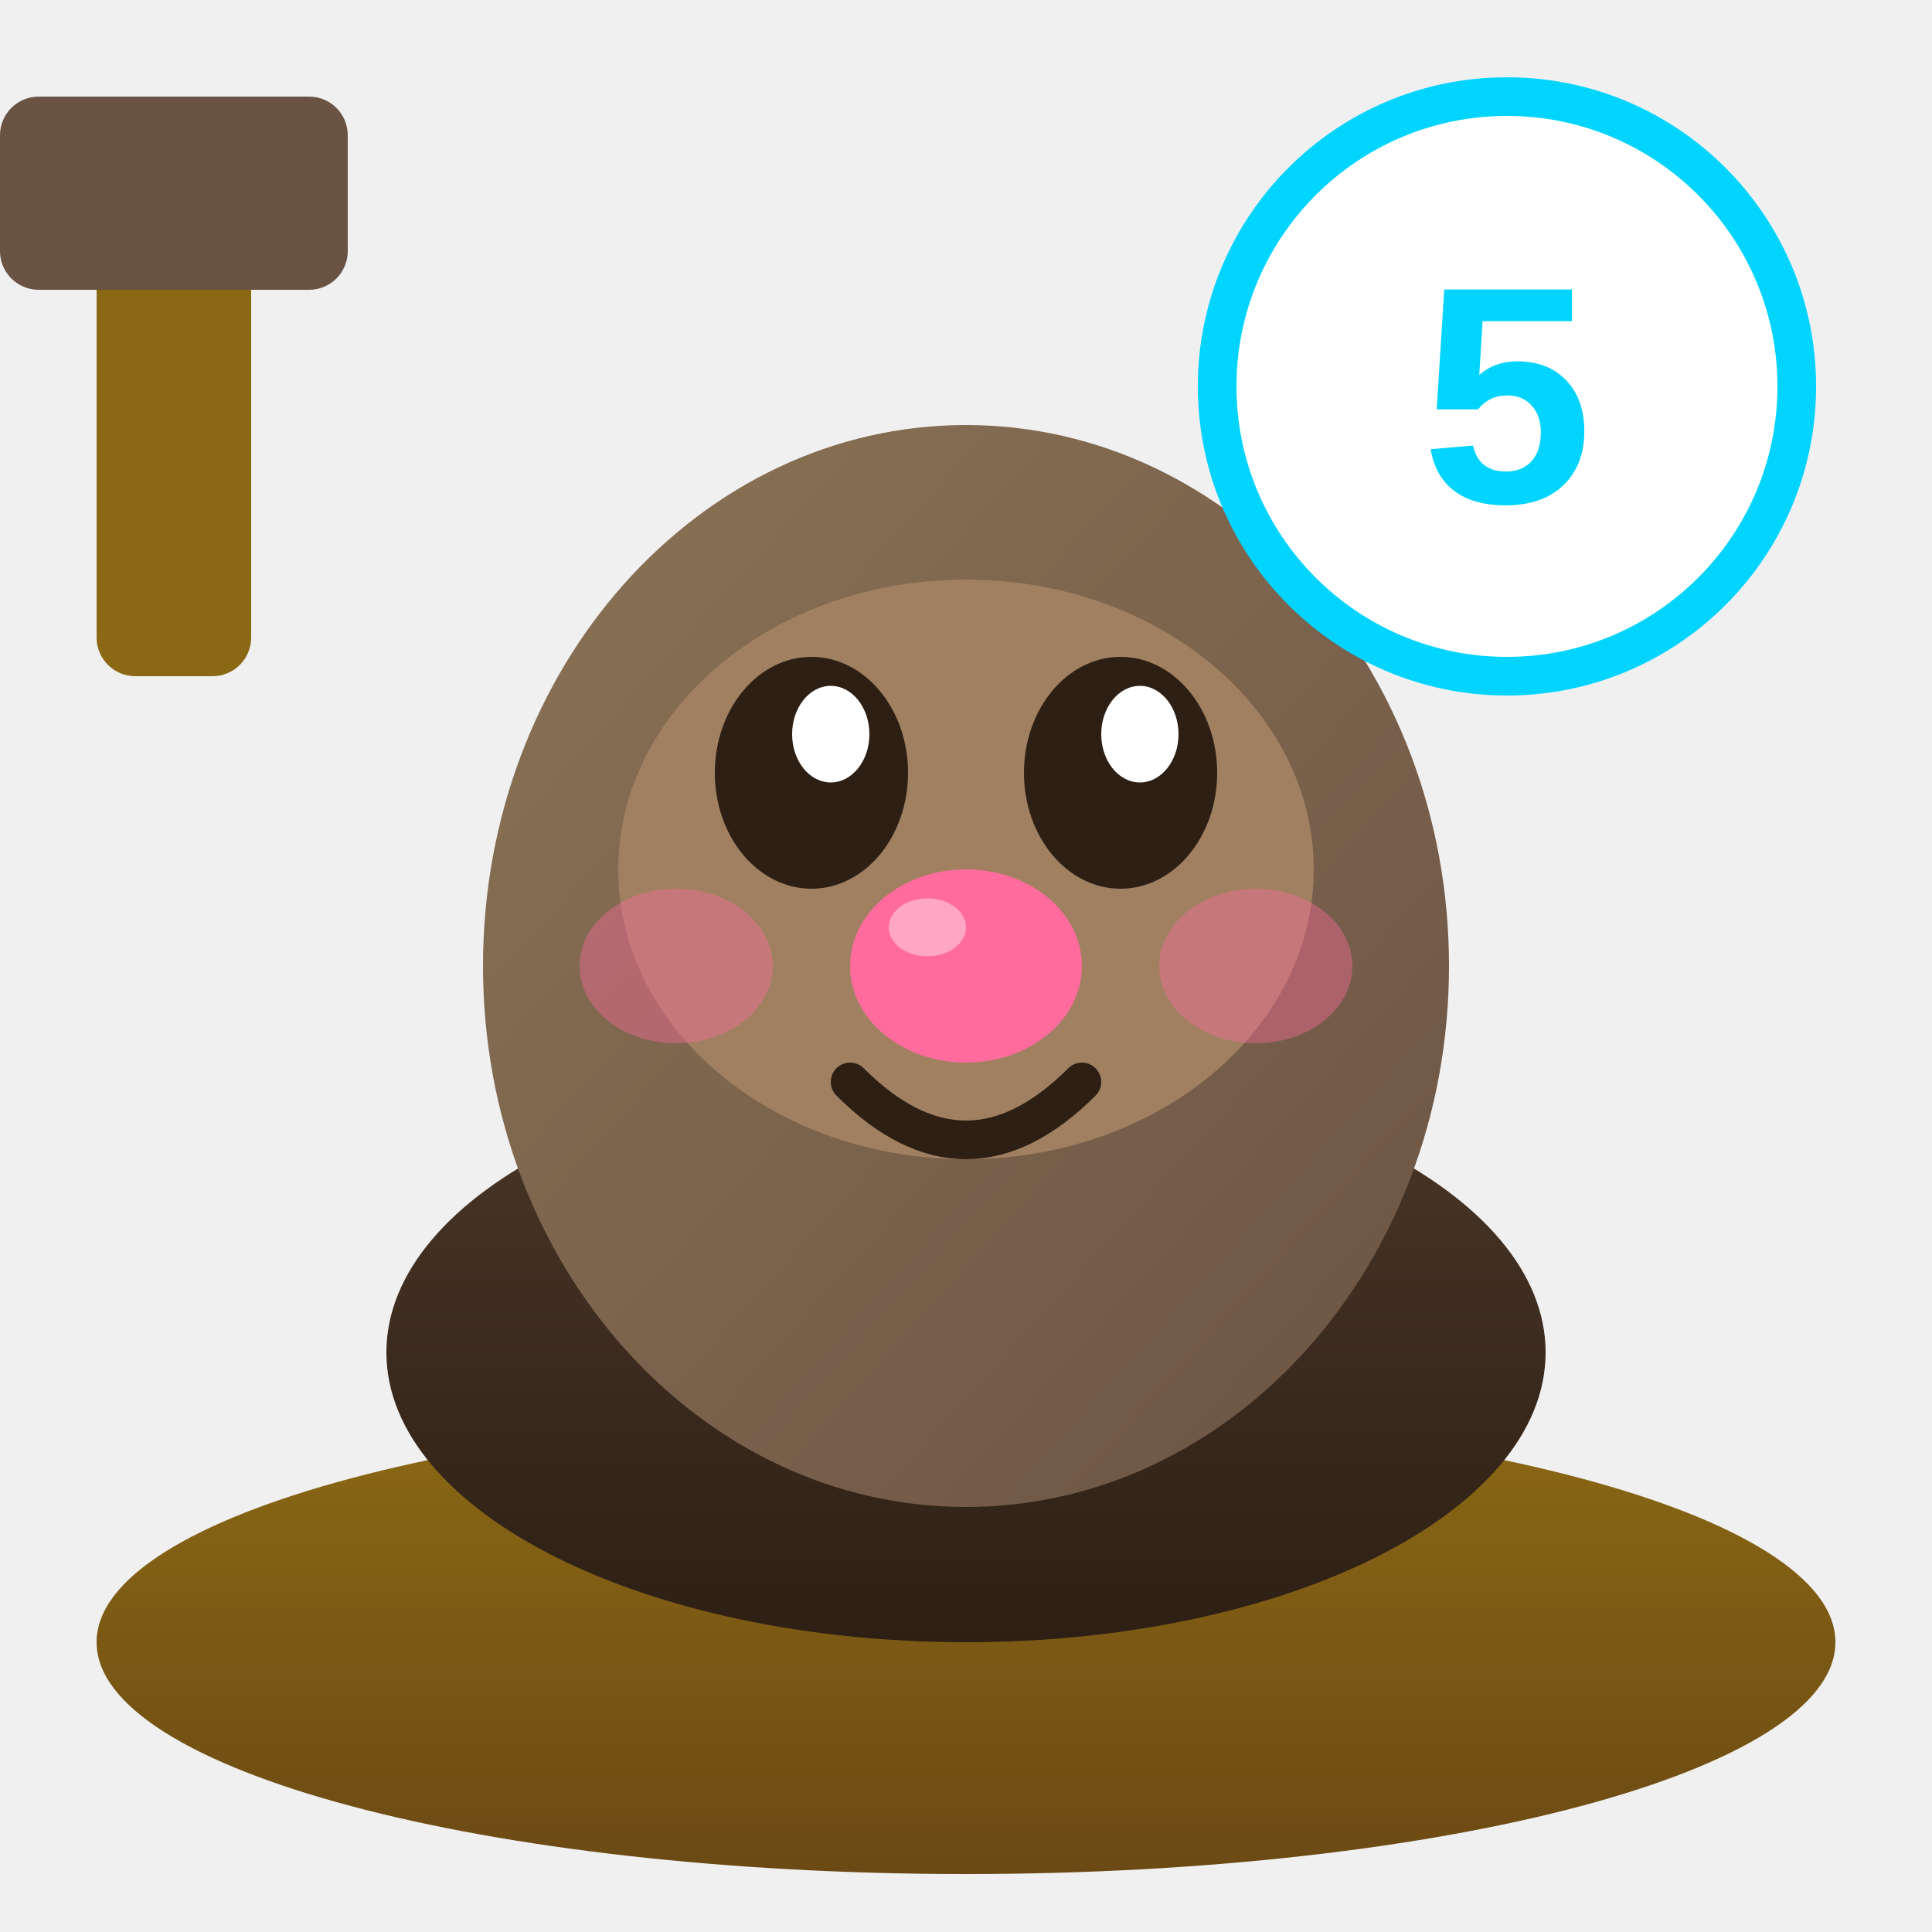
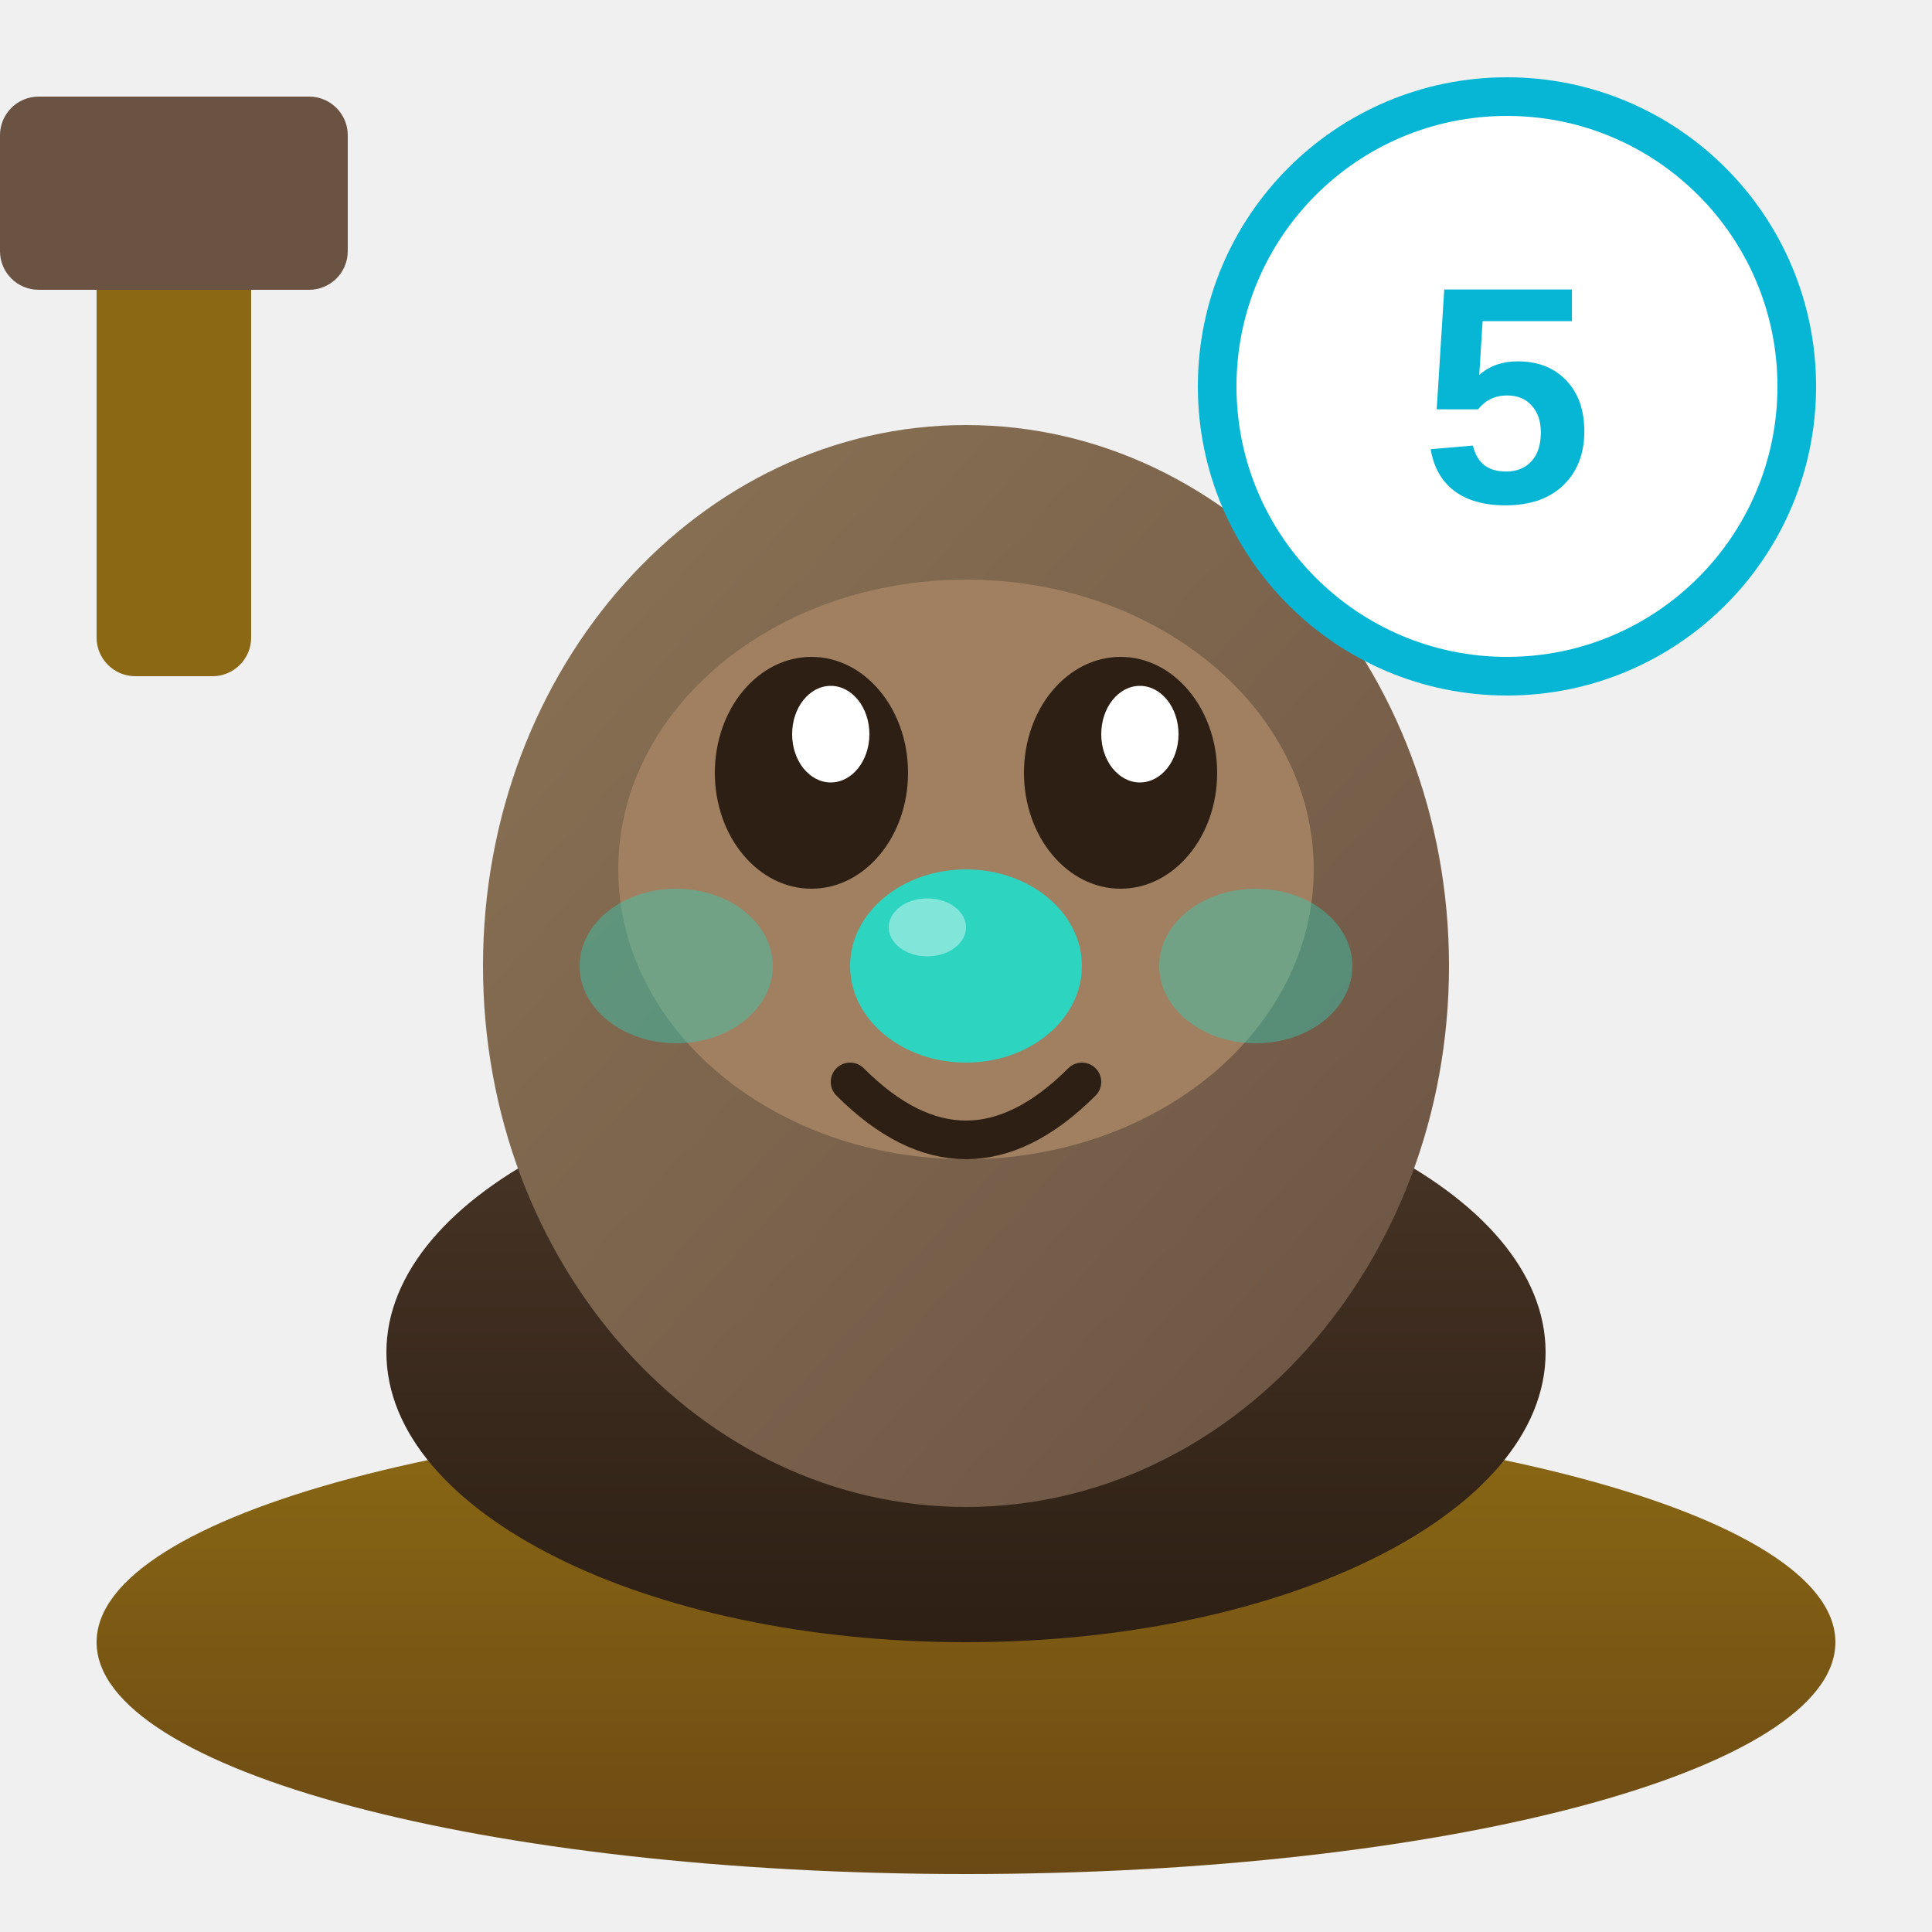
<svg xmlns="http://www.w3.org/2000/svg" viewBox="0 0 100 100">
  <defs>
    <linearGradient id="moleBody" x1="0%" y1="0%" x2="100%" y2="100%">
      <stop offset="0%" style="stop-color:#8B7355" />
      <stop offset="100%" style="stop-color:#6B5344" />
    </linearGradient>
    <linearGradient id="hole" x1="0%" y1="0%" x2="0%" y2="100%">
      <stop offset="0%" style="stop-color:#4A3728" />
      <stop offset="100%" style="stop-color:#2D1F14" />
    </linearGradient>
    <linearGradient id="dirt" x1="0%" y1="0%" x2="0%" y2="100%">
      <stop offset="0%" style="stop-color:#8B6914" />
      <stop offset="100%" style="stop-color:#6B4914" />
    </linearGradient>
  </defs>
  <ellipse cx="50" cy="85" rx="45" ry="12" fill="url(#dirt)" />
  <ellipse cx="50" cy="70" rx="30" ry="15" fill="url(#hole)" />
  <ellipse cx="50" cy="50" rx="25" ry="28" fill="url(#moleBody)" />
  <ellipse cx="50" cy="45" rx="18" ry="15" fill="#A08060" />
  <ellipse cx="42" cy="40" rx="5" ry="6" fill="#2D1F14" />
  <ellipse cx="43" cy="38" rx="2" ry="2.5" fill="white" />
  <ellipse cx="58" cy="40" rx="5" ry="6" fill="#2D1F14" />
  <ellipse cx="59" cy="38" rx="2" ry="2.5" fill="white" />
-   <ellipse cx="50" cy="50" rx="6" ry="5" fill="#FF6B9D" />
+   <ellipse cx="50" cy="50" rx="6" ry="5" fill="#2DD4BF" />
  <ellipse cx="48" cy="48" rx="2" ry="1.5" fill="rgba(255,255,255,0.4)" />
  <path d="M44 56 Q50 62 56 56" fill="none" stroke="#2D1F14" stroke-width="2" stroke-linecap="round" />
-   <ellipse cx="35" cy="50" rx="5" ry="4" fill="rgba(255,107,157,0.4)" />
-   <ellipse cx="65" cy="50" rx="5" ry="4" fill="rgba(255,107,157,0.4)" />
-   <circle cx="78" cy="20" r="15" fill="white" stroke="#00D4FF" stroke-width="2" />
-   <text x="78" y="26" text-anchor="middle" fill="#00D4FF" font-size="16" font-weight="bold" font-family="Arial">5</text>
+   <ellipse cx="35" cy="50" rx="5" ry="4" fill="rgba(45,212,191,0.4)" />
+   <ellipse cx="65" cy="50" rx="5" ry="4" fill="rgba(45,212,191,0.4)" />
+   <circle cx="78" cy="20" r="15" fill="white" stroke="#06B6D4" stroke-width="2" />
+   <text x="78" y="26" text-anchor="middle" fill="#06B6D4" font-size="16" font-weight="bold" font-family="Arial">5</text>
  <rect x="5" y="10" width="8" height="25" rx="2" fill="#8B6914" />
  <rect x="0" y="5" width="18" height="10" rx="2" fill="#6B5344" />
</svg>
